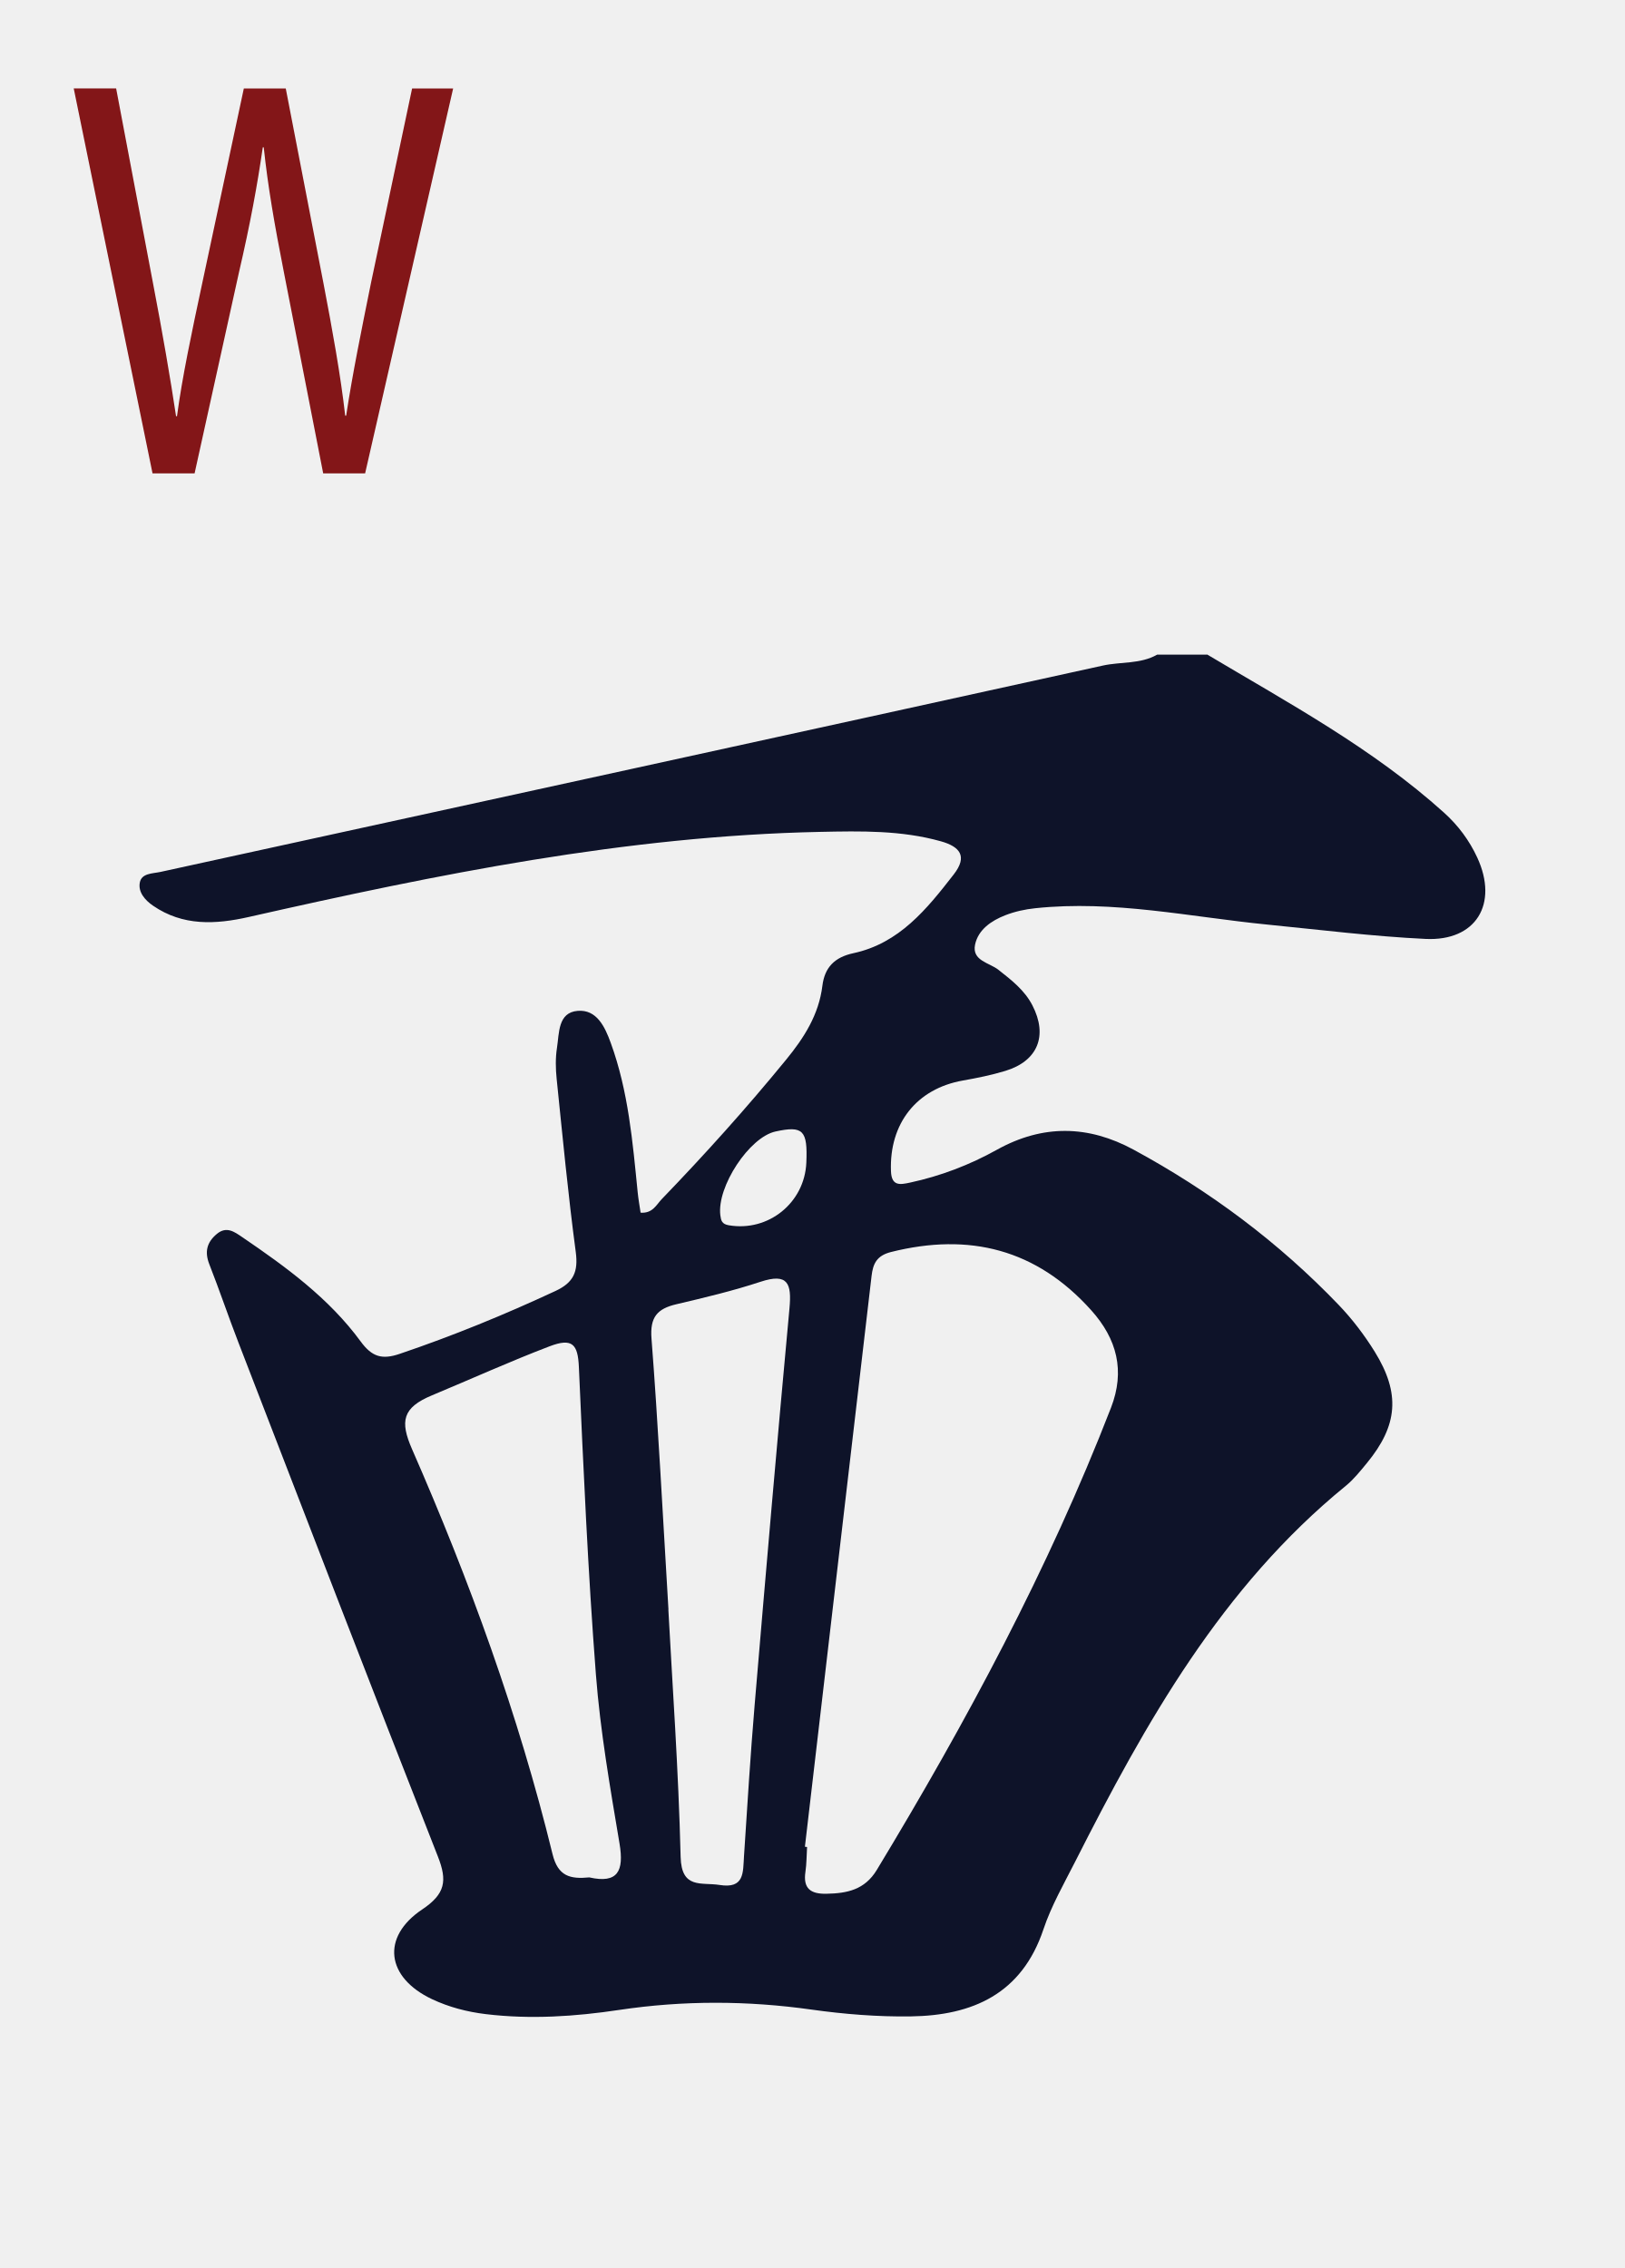
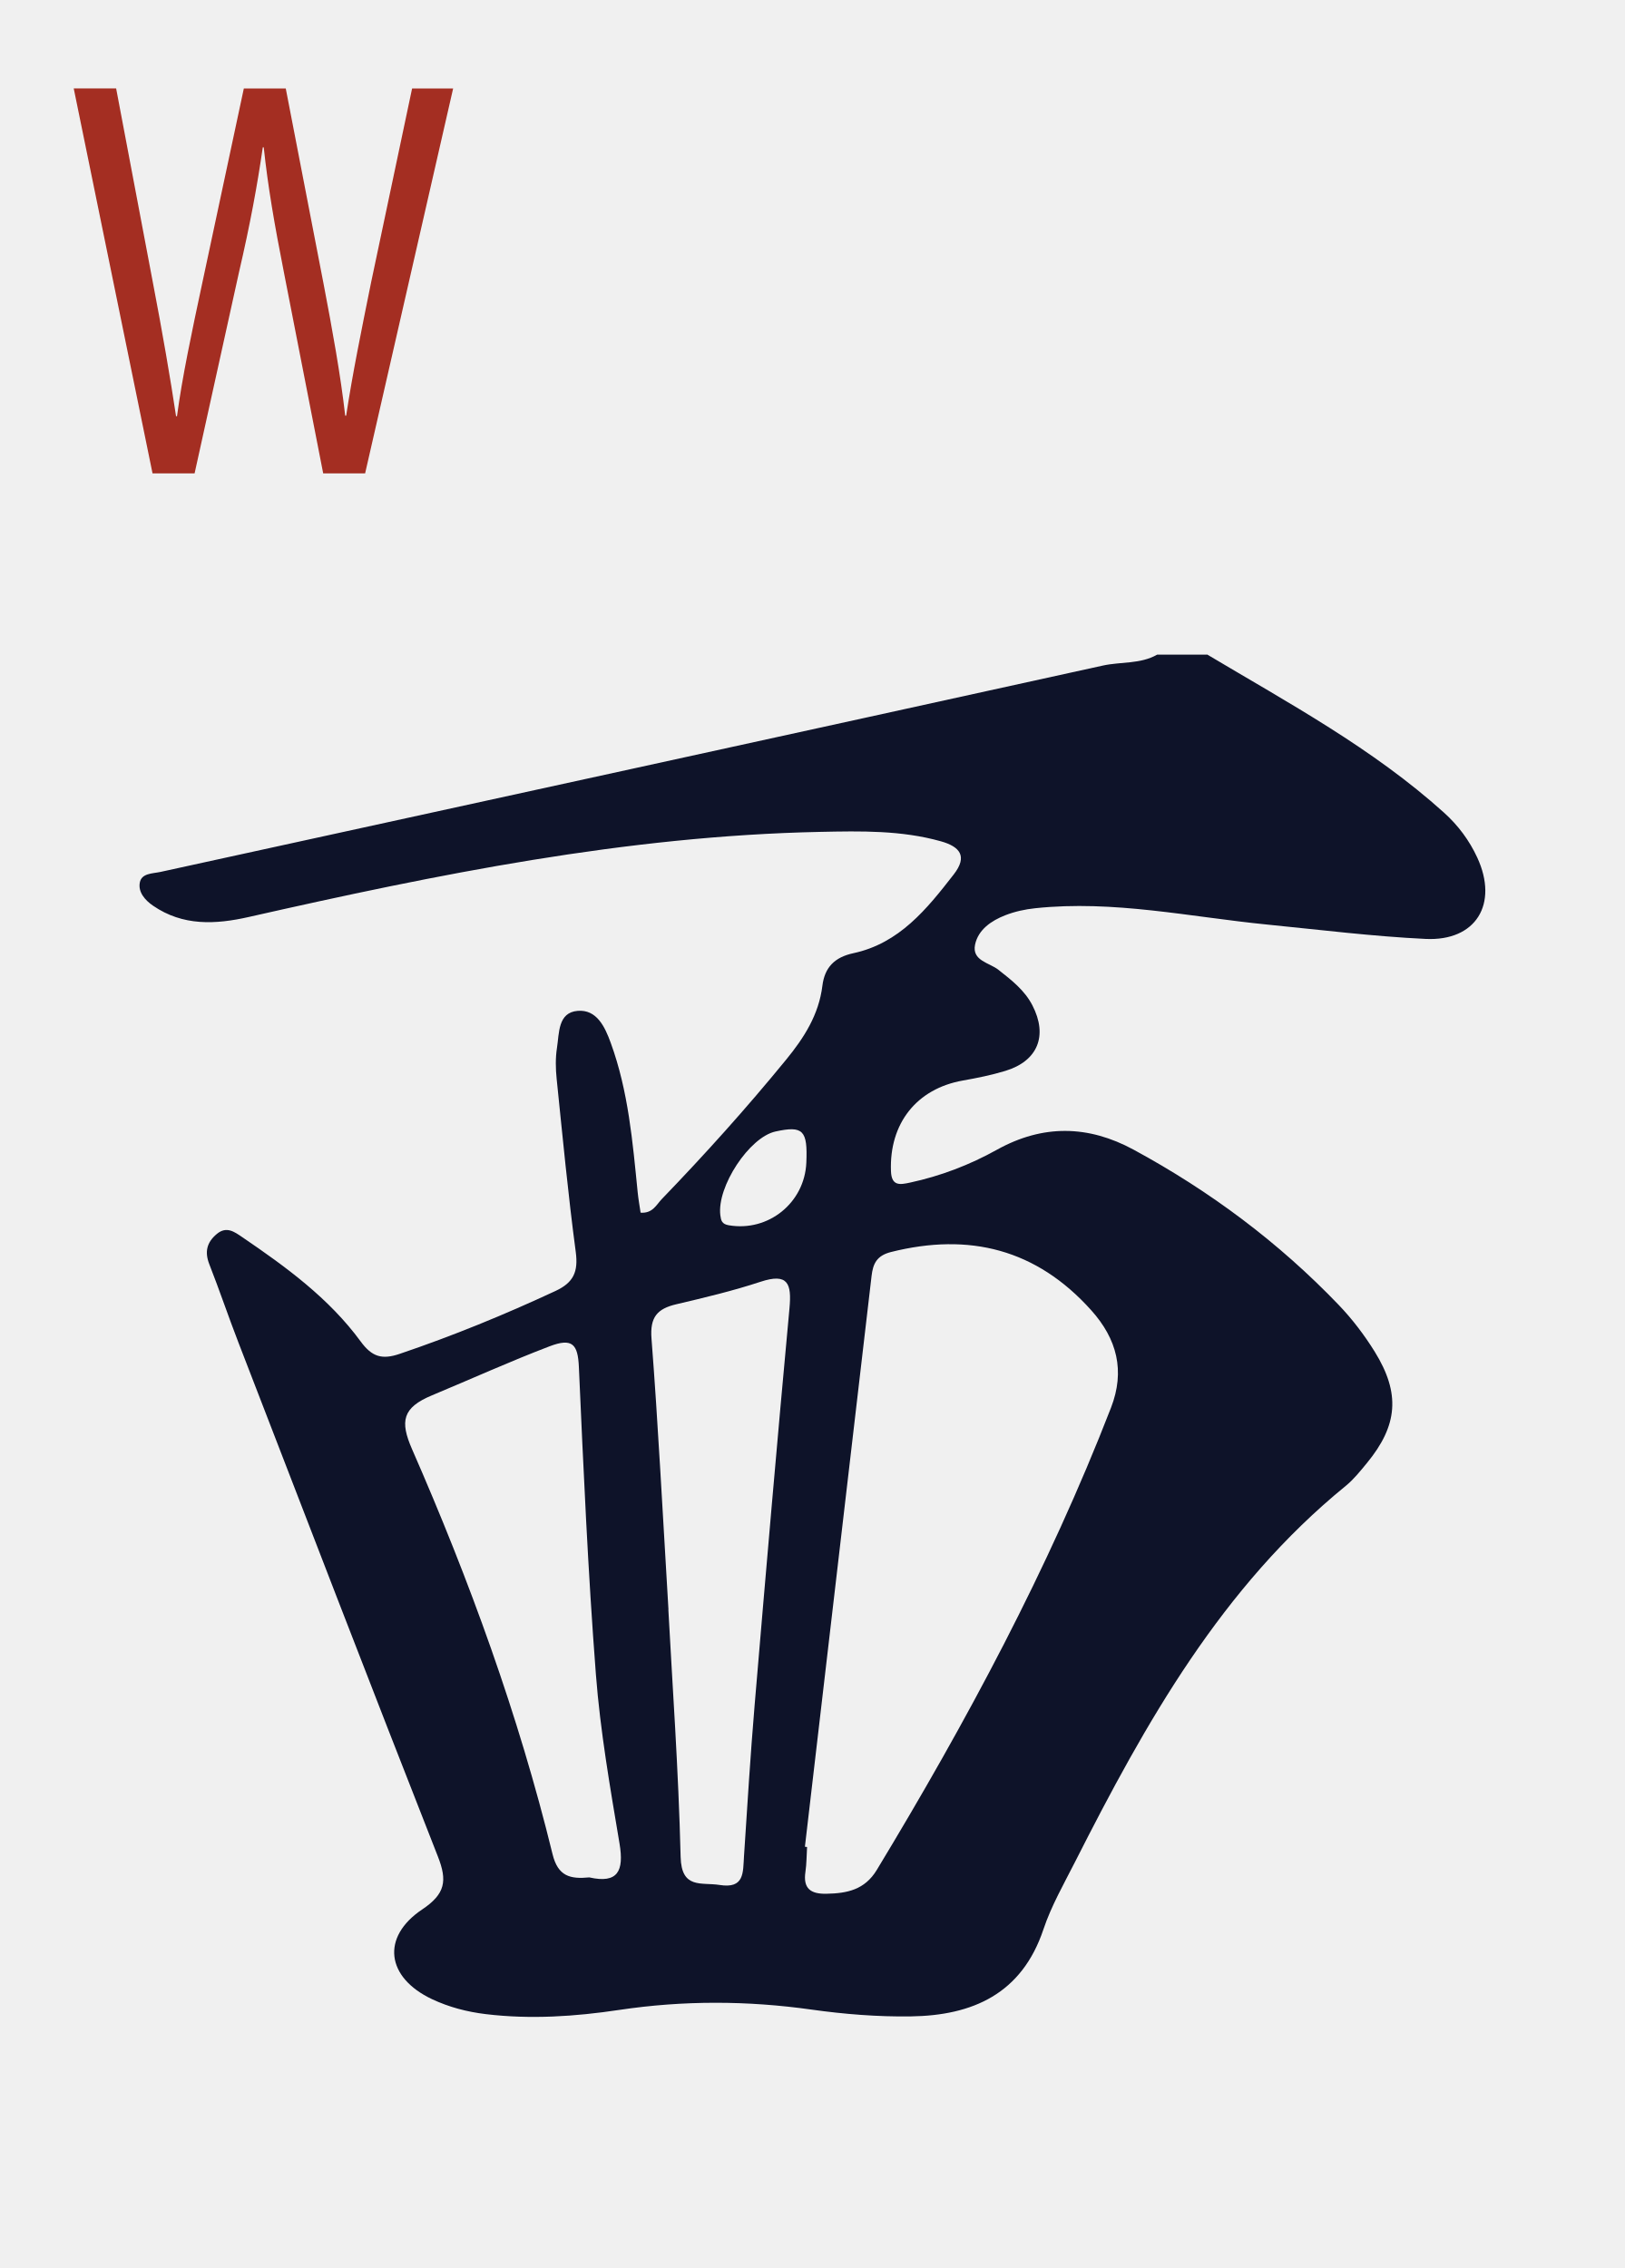
<svg xmlns="http://www.w3.org/2000/svg" id="Layer_1" data-name="Layer 1" viewBox="0 0 308.499 430.712" version="1.1" width="308.499" height="430.712">
  <defs id="defs1">
    <style id="style1">
      .cls-1 {
        fill: #fff;
      }

      .cls-2 {
        fill: #0e1329;
      }

      .cls-3 {
        fill: #831618;
      }
    </style>
  </defs>
  <g id="g2" transform="translate(-92.77996,-24.63989)" style="fill:none">
    <path d="m 401.27,291.39 c 0,-77.26 0.02,-154.52 0,-231.78 0,-10.23 -3.92,-18.78 -11.41,-25.72 -7.13,-6.62 -15.7,-9.27 -25.28,-9.25 -19.92,0.03 -39.84,0.03 -59.76,0.03 -58.61,0 -117.22,-0.02 -175.83,-0.03 -11.25,0 -20.56,4.3 -27.93,12.8 -6.22,7.16 -8.29,15.61 -8.28,24.93 0.08,59.07 0.04,118.14 0.04,177.2 0,49.28 -0.01,98.56 0,147.85 0,11.62 -0.06,23.25 0.17,34.87 0.17,8.15 3.5,15.14 8.97,21.14 8.01,8.79 18.14,11.81 29.79,11.79 72.42,-0.12 144.85,-0.03 217.27,-0.1 7.93,-0.01 15.93,0.83 23.79,-0.63 16.91,-3.15 28.43,-17.49 28.44,-35.31 0.03,-42.6 -0.01,-85.2 -0.01,-127.81 z m -2.41,-51.45 h -0.05 c 0,58.95 0,117.9 0,176.85 0,4.97 -0.29,9.89 -2.05,14.62 -4.77,12.86 -17.1,21.24 -31.42,21.24 -76.68,0 -153.37,-0.02 -230.04,-0.03 -2.54,0 -5.07,0.06 -7.6,-0.03 -18.05,-0.64 -31.62,-14.17 -32.34,-32.2 -0.03,-0.92 -0.02,-1.84 -0.02,-2.76 0,-118.48 0.02,-236.95 -0.03,-355.43 0,-9.66 2.6,-18.14 9.55,-25.07 6.91,-6.88 15.25,-9.94 24.95,-9.93 56.53,0.06 113.07,0.03 169.6,0.03 22.11,0 44.22,-0.09 66.32,0.03 16.42,0.09 29.42,10.83 32.51,26.54 0.83,4.21 0.62,8.48 0.62,12.74 0,57.8 0,115.6 0,173.4 z" id="path1" style="fill:none" />
    <path class="cls-1" d="m 398.86,239.93 h -0.05 c 0,58.95 0,117.9 0,176.85 0,4.97 -0.29,9.89 -2.05,14.62 -4.77,12.86 -17.1,21.24 -31.42,21.24 -76.68,0 -153.37,-0.02 -230.04,-0.03 -2.54,0 -5.07,0.06 -7.6,-0.03 -18.05,-0.64 -31.62,-14.17 -32.34,-32.2 -0.03,-0.92 -0.02,-1.84 -0.02,-2.76 0,-118.48 0.02,-236.95 -0.03,-355.43 0,-9.66 2.6,-18.14 9.55,-25.07 6.91,-6.88 15.25,-9.94 24.95,-9.93 56.53,0.06 113.07,0.03 169.6,0.03 22.11,0 44.22,-0.09 66.32,0.03 16.42,0.09 29.42,10.83 32.51,26.54 0.83,4.21 0.62,8.48 0.62,12.74 0,57.8 0,115.6 0,173.4 z" id="path2" style="fill:none" />
  </g>
-   <path class="cls-3" d="M 28.961,89.884 14,16.795 h 8.053 l 6.998,36.976 c 1.752,9.114 3.325,18.217 4.379,25.271 H 33.608 c 0.965,-7.265 2.797,-15.936 4.817,-25.371 l 7.874,-36.866 h 7.963 l 7.177,37.087 c 1.662,8.671 3.235,17.353 4.111,25.05 h 0.179 c 1.224,-8.029 2.887,-16.157 4.728,-25.271 l 7.793,-36.866 h 7.793 L 69.331,89.895 H 61.368 L 53.932,51.833 C 52.091,42.509 50.866,35.355 50.08,27.979 h -0.179 c -1.055,7.265 -2.359,14.418 -4.549,23.854 l -8.401,38.062 h -7.963 z" id="path3" style="stroke-width:0.995" />
+   <path class="cls-3" d="M 28.961,89.884 14,16.795 h 8.053 l 6.998,36.976 c 1.752,9.114 3.325,18.217 4.379,25.271 H 33.608 c 0.965,-7.265 2.797,-15.936 4.817,-25.371 l 7.874,-36.866 h 7.963 l 7.177,37.087 c 1.662,8.671 3.235,17.353 4.111,25.05 h 0.179 c 1.224,-8.029 2.887,-16.157 4.728,-25.271 l 7.793,-36.866 h 7.793 L 69.331,89.895 H 61.368 L 53.932,51.833 C 52.091,42.509 50.866,35.355 50.08,27.979 h -0.179 c -1.055,7.265 -2.359,14.418 -4.549,23.854 l -8.401,38.062 h -7.963 z" id="path3" style="stroke-width:0.995;fill:#a42e22;fill-opacity:1" />
  <path class="cls-2" d="m 229.21,124.29 c 15.52,9.25 31.47,17.85 45.01,30.06 2.68,2.42 4.8,5.28 6.29,8.51 4.07,8.82 -0.25,15.91 -9.81,15.45 -10.02,-0.48 -20.01,-1.73 -30.01,-2.72 -14.68,-1.45 -29.23,-4.69 -44.11,-3.11 -1.93,0.2 -3.9,0.63 -5.71,1.34 -2.63,1.03 -5.12,2.72 -5.72,5.57 -0.64,3.07 2.73,3.43 4.43,4.78 2.5,1.97 4.98,3.88 6.46,6.76 2.97,5.76 1.02,10.57 -5.14,12.44 -2.63,0.8 -5.35,1.35 -8.06,1.83 -8.79,1.55 -14,8.16 -13.66,17.22 0.11,2.88 1.73,2.57 3.6,2.17 5.83,-1.25 11.36,-3.37 16.53,-6.25 8.71,-4.84 17.34,-4.67 25.94,-0.01 14.48,7.85 27.56,17.6 38.96,29.5 2.57,2.68 4.87,5.71 6.83,8.87 4.91,7.93 4.39,14 -1.48,21.14 -1.25,1.52 -2.5,3.09 -4.01,4.33 -23.55,19.19 -37.99,44.92 -51.4,71.39 -2.14,4.22 -4.53,8.38 -6.02,12.84 -4.11,12.27 -13.46,16.37 -25.19,16.53 -6.28,0.09 -12.62,-0.42 -18.84,-1.29 -12.2,-1.72 -24.33,-1.76 -36.51,0.06 -8.4,1.26 -16.85,1.82 -25.34,0.8 -3.56,-0.43 -6.98,-1.32 -10.21,-2.84 -8.68,-4.09 -9.75,-11.77 -1.86,-17.05 4.39,-2.94 4.78,-5.44 2.97,-10.04 -12.76,-32.45 -25.28,-65 -37.84,-97.52 -1.92,-4.96 -3.62,-10 -5.56,-14.95 -0.93,-2.37 -0.48,-4.18 1.43,-5.77 1.83,-1.52 3.34,-0.39 4.8,0.6 8.33,5.67 16.49,11.61 22.51,19.83 2.13,2.91 4.03,3.5 7.4,2.35 10.1,-3.42 19.92,-7.44 29.58,-11.94 3.44,-1.6 4.35,-3.64 3.86,-7.39 -1.46,-10.93 -2.5,-21.93 -3.63,-32.9 -0.2,-1.94 -0.24,-3.96 0.06,-5.88 0.44,-2.8 0.16,-6.72 3.93,-7.03 3.62,-0.3 5.17,3.02 6.28,6.08 3.35,9.18 4.16,18.81 5.12,28.42 0.13,1.3 0.37,2.58 0.55,3.83 2.3,0.16 2.99,-1.51 4.01,-2.57 8.21,-8.51 16.11,-17.3 23.6,-26.46 3.45,-4.21 6.23,-8.57 6.91,-14.07 0.43,-3.47 2.3,-5.41 5.88,-6.18 8.72,-1.87 13.95,-8.38 19.06,-14.96 2.71,-3.48 1.12,-5.29 -2.44,-6.29 -7.51,-2.11 -15.2,-1.95 -22.88,-1.79 -36.87,0.76 -72.76,8.07 -108.53,16.16 -6.32,1.43 -12.51,1.76 -18.19,-2.14 -1.53,-1.05 -2.86,-2.58 -2.51,-4.4 0.34,-1.79 2.41,-1.69 3.9,-2.01 59.66,-13.05 119.32,-26.06 178.95,-39.19 3.44,-0.76 7.12,-0.25 10.33,-2.08 h 9.46 z m -76.38,226.42 c 0.14,0.02 0.28,0.03 0.42,0.05 -0.1,1.57 -0.08,3.16 -0.31,4.71 -0.48,3.19 1,4.23 3.98,4.17 3.91,-0.07 7.27,-0.74 9.56,-4.51 17.03,-28.15 32.56,-57.05 44.48,-87.79 2.71,-7 1.15,-13.05 -3.76,-18.52 -10.4,-11.59 -23.13,-14.79 -38.02,-11.05 -2.73,0.69 -3.41,2.25 -3.68,4.52 -4.22,36.14 -8.44,72.28 -12.66,108.42 z m -40.9,5.83 c 5.37,1.2 6.59,-1.19 5.71,-6.42 -1.79,-10.67 -3.66,-21.38 -4.49,-32.15 -1.5,-19.42 -2.36,-38.9 -3.23,-58.37 -0.19,-4.35 -1.26,-5.56 -5.55,-3.93 -7.55,2.88 -14.89,6.21 -22.33,9.31 -5.62,2.34 -6.13,4.91 -3.8,10.23 10.91,24.92 20.21,50.45 26.68,76.91 1.03,4.22 3.36,4.77 7.01,4.41 z m 14.98,-50.87 c 0.74,13.93 1.93,30.43 2.33,46.95 0.15,6.2 3.95,4.8 7.4,5.35 4.75,0.76 4.43,-2.38 4.63,-5.4 0.63,-9.62 1.22,-19.25 2.03,-28.85 2.12,-25.1 4.28,-50.2 6.61,-75.28 0.43,-4.68 -0.27,-6.75 -5.53,-5.01 -5.22,1.72 -10.6,3 -15.96,4.26 -3.61,0.85 -5.03,2.43 -4.71,6.52 1.26,16.28 2.08,32.6 3.22,51.48 z m 26.2,-84.87 c 0.27,-6.16 -0.62,-7.06 -5.85,-5.92 -4.98,1.08 -11.16,10.48 -10.48,15.91 0.13,1 0.29,1.68 1.61,1.9 7.48,1.28 14.39,-4.24 14.72,-11.89 z" id="path4" />
</svg>
